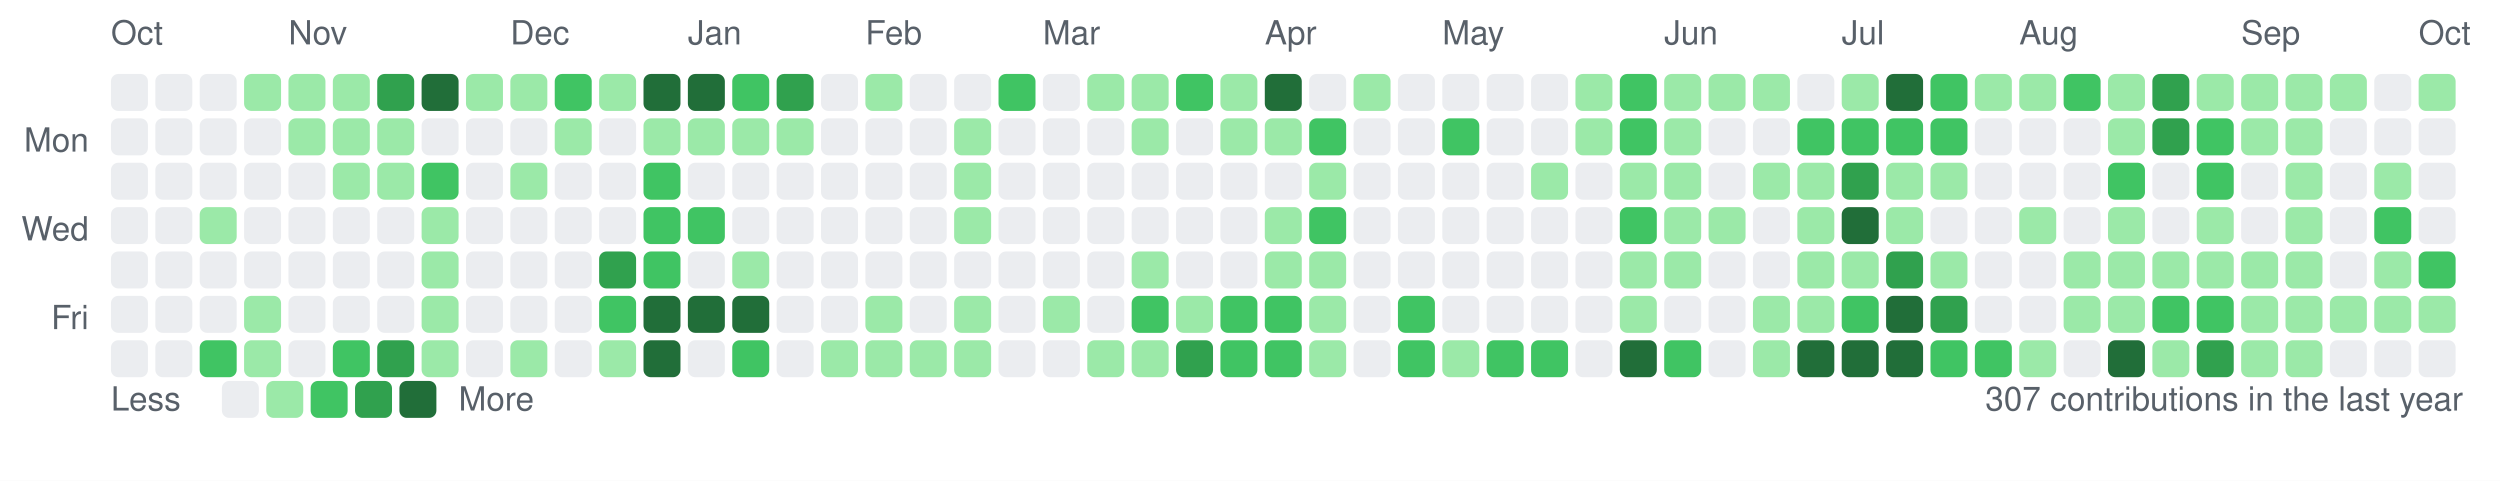
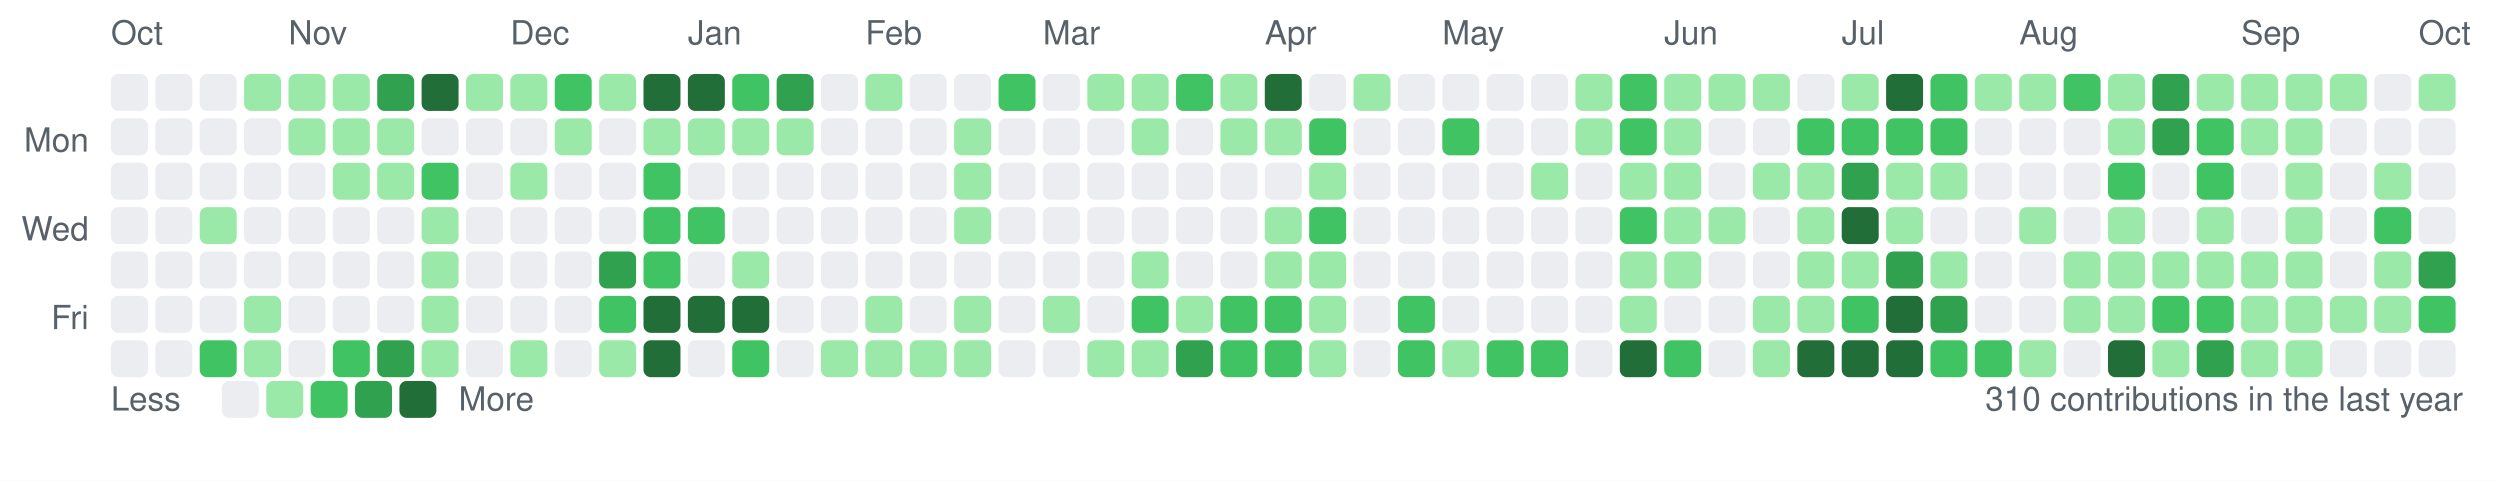
<svg xmlns="http://www.w3.org/2000/svg" width="676" height="130" viewBox="0 0 676 130" role="img" aria-label="cgycorey contribution graph">
  <rect width="676" height="130" fill="#ffffff" />
  <text x="24" y="41" font-size="9" text-anchor="end" fill="#586069" font-family="-apple-system,BlinkMacSystemFont,Segoe UI,Helvetica,Arial,sans-serif">Mon</text>
  <text x="24" y="65" font-size="9" text-anchor="end" fill="#586069" font-family="-apple-system,BlinkMacSystemFont,Segoe UI,Helvetica,Arial,sans-serif">Wed</text>
  <text x="24" y="89" font-size="9" text-anchor="end" fill="#586069" font-family="-apple-system,BlinkMacSystemFont,Segoe UI,Helvetica,Arial,sans-serif">Fri</text>
  <rect x="30" y="20" width="10" height="10" rx="2" fill="#ebedf0" />
  <rect x="30" y="32" width="10" height="10" rx="2" fill="#ebedf0" />
  <rect x="30" y="44" width="10" height="10" rx="2" fill="#ebedf0" />
  <rect x="30" y="56" width="10" height="10" rx="2" fill="#ebedf0" />
  <rect x="30" y="68" width="10" height="10" rx="2" fill="#ebedf0" />
  <rect x="30" y="80" width="10" height="10" rx="2" fill="#ebedf0" />
  <rect x="30" y="92" width="10" height="10" rx="2" fill="#ebedf0" />
  <rect x="42" y="20" width="10" height="10" rx="2" fill="#ebedf0" />
  <rect x="42" y="32" width="10" height="10" rx="2" fill="#ebedf0" />
  <rect x="42" y="44" width="10" height="10" rx="2" fill="#ebedf0" />
  <rect x="42" y="56" width="10" height="10" rx="2" fill="#ebedf0" />
  <rect x="42" y="68" width="10" height="10" rx="2" fill="#ebedf0" />
  <rect x="42" y="80" width="10" height="10" rx="2" fill="#ebedf0" />
  <rect x="42" y="92" width="10" height="10" rx="2" fill="#ebedf0" />
  <rect x="54" y="20" width="10" height="10" rx="2" fill="#ebedf0" />
  <rect x="54" y="32" width="10" height="10" rx="2" fill="#ebedf0" />
  <rect x="54" y="44" width="10" height="10" rx="2" fill="#ebedf0" />
  <rect x="54" y="56" width="10" height="10" rx="2" fill="#9be9a8" />
  <rect x="54" y="68" width="10" height="10" rx="2" fill="#ebedf0" />
  <rect x="54" y="80" width="10" height="10" rx="2" fill="#ebedf0" />
  <rect x="54" y="92" width="10" height="10" rx="2" fill="#40c463" />
  <rect x="66" y="20" width="10" height="10" rx="2" fill="#9be9a8" />
  <rect x="66" y="32" width="10" height="10" rx="2" fill="#ebedf0" />
  <rect x="66" y="44" width="10" height="10" rx="2" fill="#ebedf0" />
  <rect x="66" y="56" width="10" height="10" rx="2" fill="#ebedf0" />
  <rect x="66" y="68" width="10" height="10" rx="2" fill="#ebedf0" />
  <rect x="66" y="80" width="10" height="10" rx="2" fill="#9be9a8" />
  <rect x="66" y="92" width="10" height="10" rx="2" fill="#9be9a8" />
  <rect x="78" y="20" width="10" height="10" rx="2" fill="#9be9a8" />
  <rect x="78" y="32" width="10" height="10" rx="2" fill="#9be9a8" />
  <rect x="78" y="44" width="10" height="10" rx="2" fill="#ebedf0" />
  <rect x="78" y="56" width="10" height="10" rx="2" fill="#ebedf0" />
  <rect x="78" y="68" width="10" height="10" rx="2" fill="#ebedf0" />
  <rect x="78" y="80" width="10" height="10" rx="2" fill="#ebedf0" />
  <rect x="78" y="92" width="10" height="10" rx="2" fill="#ebedf0" />
  <rect x="90" y="20" width="10" height="10" rx="2" fill="#9be9a8" />
  <rect x="90" y="32" width="10" height="10" rx="2" fill="#9be9a8" />
  <rect x="90" y="44" width="10" height="10" rx="2" fill="#9be9a8" />
  <rect x="90" y="56" width="10" height="10" rx="2" fill="#ebedf0" />
  <rect x="90" y="68" width="10" height="10" rx="2" fill="#ebedf0" />
  <rect x="90" y="80" width="10" height="10" rx="2" fill="#ebedf0" />
  <rect x="90" y="92" width="10" height="10" rx="2" fill="#40c463" />
  <rect x="102" y="20" width="10" height="10" rx="2" fill="#30a14e" />
  <rect x="102" y="32" width="10" height="10" rx="2" fill="#9be9a8" />
  <rect x="102" y="44" width="10" height="10" rx="2" fill="#9be9a8" />
  <rect x="102" y="56" width="10" height="10" rx="2" fill="#ebedf0" />
  <rect x="102" y="68" width="10" height="10" rx="2" fill="#ebedf0" />
  <rect x="102" y="80" width="10" height="10" rx="2" fill="#ebedf0" />
  <rect x="102" y="92" width="10" height="10" rx="2" fill="#30a14e" />
  <rect x="114" y="20" width="10" height="10" rx="2" fill="#216e39" />
  <rect x="114" y="32" width="10" height="10" rx="2" fill="#ebedf0" />
  <rect x="114" y="44" width="10" height="10" rx="2" fill="#40c463" />
  <rect x="114" y="56" width="10" height="10" rx="2" fill="#9be9a8" />
  <rect x="114" y="68" width="10" height="10" rx="2" fill="#9be9a8" />
  <rect x="114" y="80" width="10" height="10" rx="2" fill="#9be9a8" />
  <rect x="114" y="92" width="10" height="10" rx="2" fill="#9be9a8" />
  <rect x="126" y="20" width="10" height="10" rx="2" fill="#9be9a8" />
  <rect x="126" y="32" width="10" height="10" rx="2" fill="#ebedf0" />
  <rect x="126" y="44" width="10" height="10" rx="2" fill="#ebedf0" />
  <rect x="126" y="56" width="10" height="10" rx="2" fill="#ebedf0" />
  <rect x="126" y="68" width="10" height="10" rx="2" fill="#ebedf0" />
  <rect x="126" y="80" width="10" height="10" rx="2" fill="#ebedf0" />
  <rect x="126" y="92" width="10" height="10" rx="2" fill="#ebedf0" />
  <rect x="138" y="20" width="10" height="10" rx="2" fill="#9be9a8" />
  <rect x="138" y="32" width="10" height="10" rx="2" fill="#ebedf0" />
  <rect x="138" y="44" width="10" height="10" rx="2" fill="#9be9a8" />
  <rect x="138" y="56" width="10" height="10" rx="2" fill="#ebedf0" />
  <rect x="138" y="68" width="10" height="10" rx="2" fill="#ebedf0" />
  <rect x="138" y="80" width="10" height="10" rx="2" fill="#ebedf0" />
  <rect x="138" y="92" width="10" height="10" rx="2" fill="#9be9a8" />
  <rect x="150" y="20" width="10" height="10" rx="2" fill="#40c463" />
  <rect x="150" y="32" width="10" height="10" rx="2" fill="#9be9a8" />
  <rect x="150" y="44" width="10" height="10" rx="2" fill="#ebedf0" />
  <rect x="150" y="56" width="10" height="10" rx="2" fill="#ebedf0" />
  <rect x="150" y="68" width="10" height="10" rx="2" fill="#ebedf0" />
  <rect x="150" y="80" width="10" height="10" rx="2" fill="#ebedf0" />
  <rect x="150" y="92" width="10" height="10" rx="2" fill="#ebedf0" />
  <rect x="162" y="20" width="10" height="10" rx="2" fill="#9be9a8" />
  <rect x="162" y="32" width="10" height="10" rx="2" fill="#ebedf0" />
  <rect x="162" y="44" width="10" height="10" rx="2" fill="#ebedf0" />
  <rect x="162" y="56" width="10" height="10" rx="2" fill="#ebedf0" />
  <rect x="162" y="68" width="10" height="10" rx="2" fill="#30a14e" />
  <rect x="162" y="80" width="10" height="10" rx="2" fill="#40c463" />
  <rect x="162" y="92" width="10" height="10" rx="2" fill="#9be9a8" />
  <rect x="174" y="20" width="10" height="10" rx="2" fill="#216e39" />
  <rect x="174" y="32" width="10" height="10" rx="2" fill="#9be9a8" />
  <rect x="174" y="44" width="10" height="10" rx="2" fill="#40c463" />
  <rect x="174" y="56" width="10" height="10" rx="2" fill="#40c463" />
  <rect x="174" y="68" width="10" height="10" rx="2" fill="#40c463" />
  <rect x="174" y="80" width="10" height="10" rx="2" fill="#216e39" />
  <rect x="174" y="92" width="10" height="10" rx="2" fill="#216e39" />
  <rect x="186" y="20" width="10" height="10" rx="2" fill="#216e39" />
  <rect x="186" y="32" width="10" height="10" rx="2" fill="#9be9a8" />
  <rect x="186" y="44" width="10" height="10" rx="2" fill="#ebedf0" />
  <rect x="186" y="56" width="10" height="10" rx="2" fill="#40c463" />
  <rect x="186" y="68" width="10" height="10" rx="2" fill="#ebedf0" />
  <rect x="186" y="80" width="10" height="10" rx="2" fill="#216e39" />
  <rect x="186" y="92" width="10" height="10" rx="2" fill="#ebedf0" />
  <rect x="198" y="20" width="10" height="10" rx="2" fill="#40c463" />
  <rect x="198" y="32" width="10" height="10" rx="2" fill="#9be9a8" />
  <rect x="198" y="44" width="10" height="10" rx="2" fill="#ebedf0" />
  <rect x="198" y="56" width="10" height="10" rx="2" fill="#ebedf0" />
  <rect x="198" y="68" width="10" height="10" rx="2" fill="#9be9a8" />
  <rect x="198" y="80" width="10" height="10" rx="2" fill="#216e39" />
  <rect x="198" y="92" width="10" height="10" rx="2" fill="#40c463" />
  <rect x="210" y="20" width="10" height="10" rx="2" fill="#30a14e" />
  <rect x="210" y="32" width="10" height="10" rx="2" fill="#9be9a8" />
  <rect x="210" y="44" width="10" height="10" rx="2" fill="#ebedf0" />
  <rect x="210" y="56" width="10" height="10" rx="2" fill="#ebedf0" />
  <rect x="210" y="68" width="10" height="10" rx="2" fill="#ebedf0" />
  <rect x="210" y="80" width="10" height="10" rx="2" fill="#ebedf0" />
  <rect x="210" y="92" width="10" height="10" rx="2" fill="#ebedf0" />
  <rect x="222" y="20" width="10" height="10" rx="2" fill="#ebedf0" />
  <rect x="222" y="32" width="10" height="10" rx="2" fill="#ebedf0" />
  <rect x="222" y="44" width="10" height="10" rx="2" fill="#ebedf0" />
  <rect x="222" y="56" width="10" height="10" rx="2" fill="#ebedf0" />
  <rect x="222" y="68" width="10" height="10" rx="2" fill="#ebedf0" />
  <rect x="222" y="80" width="10" height="10" rx="2" fill="#ebedf0" />
  <rect x="222" y="92" width="10" height="10" rx="2" fill="#9be9a8" />
  <rect x="234" y="20" width="10" height="10" rx="2" fill="#9be9a8" />
  <rect x="234" y="32" width="10" height="10" rx="2" fill="#ebedf0" />
  <rect x="234" y="44" width="10" height="10" rx="2" fill="#ebedf0" />
  <rect x="234" y="56" width="10" height="10" rx="2" fill="#ebedf0" />
  <rect x="234" y="68" width="10" height="10" rx="2" fill="#ebedf0" />
  <rect x="234" y="80" width="10" height="10" rx="2" fill="#9be9a8" />
  <rect x="234" y="92" width="10" height="10" rx="2" fill="#9be9a8" />
  <rect x="246" y="20" width="10" height="10" rx="2" fill="#ebedf0" />
  <rect x="246" y="32" width="10" height="10" rx="2" fill="#ebedf0" />
  <rect x="246" y="44" width="10" height="10" rx="2" fill="#ebedf0" />
  <rect x="246" y="56" width="10" height="10" rx="2" fill="#ebedf0" />
  <rect x="246" y="68" width="10" height="10" rx="2" fill="#ebedf0" />
  <rect x="246" y="80" width="10" height="10" rx="2" fill="#ebedf0" />
  <rect x="246" y="92" width="10" height="10" rx="2" fill="#9be9a8" />
  <rect x="258" y="20" width="10" height="10" rx="2" fill="#ebedf0" />
  <rect x="258" y="32" width="10" height="10" rx="2" fill="#9be9a8" />
  <rect x="258" y="44" width="10" height="10" rx="2" fill="#9be9a8" />
  <rect x="258" y="56" width="10" height="10" rx="2" fill="#9be9a8" />
  <rect x="258" y="68" width="10" height="10" rx="2" fill="#ebedf0" />
  <rect x="258" y="80" width="10" height="10" rx="2" fill="#9be9a8" />
  <rect x="258" y="92" width="10" height="10" rx="2" fill="#9be9a8" />
  <rect x="270" y="20" width="10" height="10" rx="2" fill="#40c463" />
  <rect x="270" y="32" width="10" height="10" rx="2" fill="#ebedf0" />
  <rect x="270" y="44" width="10" height="10" rx="2" fill="#ebedf0" />
  <rect x="270" y="56" width="10" height="10" rx="2" fill="#ebedf0" />
  <rect x="270" y="68" width="10" height="10" rx="2" fill="#ebedf0" />
  <rect x="270" y="80" width="10" height="10" rx="2" fill="#ebedf0" />
  <rect x="270" y="92" width="10" height="10" rx="2" fill="#ebedf0" />
  <rect x="282" y="20" width="10" height="10" rx="2" fill="#ebedf0" />
  <rect x="282" y="32" width="10" height="10" rx="2" fill="#ebedf0" />
  <rect x="282" y="44" width="10" height="10" rx="2" fill="#ebedf0" />
  <rect x="282" y="56" width="10" height="10" rx="2" fill="#ebedf0" />
  <rect x="282" y="68" width="10" height="10" rx="2" fill="#ebedf0" />
  <rect x="282" y="80" width="10" height="10" rx="2" fill="#9be9a8" />
  <rect x="282" y="92" width="10" height="10" rx="2" fill="#ebedf0" />
  <rect x="294" y="20" width="10" height="10" rx="2" fill="#9be9a8" />
  <rect x="294" y="32" width="10" height="10" rx="2" fill="#ebedf0" />
  <rect x="294" y="44" width="10" height="10" rx="2" fill="#ebedf0" />
  <rect x="294" y="56" width="10" height="10" rx="2" fill="#ebedf0" />
  <rect x="294" y="68" width="10" height="10" rx="2" fill="#ebedf0" />
  <rect x="294" y="80" width="10" height="10" rx="2" fill="#ebedf0" />
  <rect x="294" y="92" width="10" height="10" rx="2" fill="#9be9a8" />
  <rect x="306" y="20" width="10" height="10" rx="2" fill="#9be9a8" />
  <rect x="306" y="32" width="10" height="10" rx="2" fill="#9be9a8" />
  <rect x="306" y="44" width="10" height="10" rx="2" fill="#ebedf0" />
  <rect x="306" y="56" width="10" height="10" rx="2" fill="#ebedf0" />
  <rect x="306" y="68" width="10" height="10" rx="2" fill="#9be9a8" />
  <rect x="306" y="80" width="10" height="10" rx="2" fill="#40c463" />
  <rect x="306" y="92" width="10" height="10" rx="2" fill="#9be9a8" />
  <rect x="318" y="20" width="10" height="10" rx="2" fill="#40c463" />
  <rect x="318" y="32" width="10" height="10" rx="2" fill="#ebedf0" />
  <rect x="318" y="44" width="10" height="10" rx="2" fill="#ebedf0" />
  <rect x="318" y="56" width="10" height="10" rx="2" fill="#ebedf0" />
  <rect x="318" y="68" width="10" height="10" rx="2" fill="#ebedf0" />
  <rect x="318" y="80" width="10" height="10" rx="2" fill="#9be9a8" />
  <rect x="318" y="92" width="10" height="10" rx="2" fill="#30a14e" />
  <rect x="330" y="20" width="10" height="10" rx="2" fill="#9be9a8" />
  <rect x="330" y="32" width="10" height="10" rx="2" fill="#9be9a8" />
  <rect x="330" y="44" width="10" height="10" rx="2" fill="#ebedf0" />
  <rect x="330" y="56" width="10" height="10" rx="2" fill="#ebedf0" />
  <rect x="330" y="68" width="10" height="10" rx="2" fill="#ebedf0" />
  <rect x="330" y="80" width="10" height="10" rx="2" fill="#40c463" />
  <rect x="330" y="92" width="10" height="10" rx="2" fill="#40c463" />
  <rect x="342" y="20" width="10" height="10" rx="2" fill="#216e39" />
  <rect x="342" y="32" width="10" height="10" rx="2" fill="#9be9a8" />
  <rect x="342" y="44" width="10" height="10" rx="2" fill="#ebedf0" />
  <rect x="342" y="56" width="10" height="10" rx="2" fill="#9be9a8" />
  <rect x="342" y="68" width="10" height="10" rx="2" fill="#9be9a8" />
  <rect x="342" y="80" width="10" height="10" rx="2" fill="#40c463" />
  <rect x="342" y="92" width="10" height="10" rx="2" fill="#40c463" />
  <rect x="354" y="20" width="10" height="10" rx="2" fill="#ebedf0" />
  <rect x="354" y="32" width="10" height="10" rx="2" fill="#40c463" />
  <rect x="354" y="44" width="10" height="10" rx="2" fill="#9be9a8" />
  <rect x="354" y="56" width="10" height="10" rx="2" fill="#40c463" />
  <rect x="354" y="68" width="10" height="10" rx="2" fill="#9be9a8" />
  <rect x="354" y="80" width="10" height="10" rx="2" fill="#9be9a8" />
  <rect x="354" y="92" width="10" height="10" rx="2" fill="#9be9a8" />
  <rect x="366" y="20" width="10" height="10" rx="2" fill="#9be9a8" />
  <rect x="366" y="32" width="10" height="10" rx="2" fill="#ebedf0" />
  <rect x="366" y="44" width="10" height="10" rx="2" fill="#ebedf0" />
  <rect x="366" y="56" width="10" height="10" rx="2" fill="#ebedf0" />
  <rect x="366" y="68" width="10" height="10" rx="2" fill="#ebedf0" />
  <rect x="366" y="80" width="10" height="10" rx="2" fill="#ebedf0" />
  <rect x="366" y="92" width="10" height="10" rx="2" fill="#ebedf0" />
  <rect x="378" y="20" width="10" height="10" rx="2" fill="#ebedf0" />
  <rect x="378" y="32" width="10" height="10" rx="2" fill="#ebedf0" />
  <rect x="378" y="44" width="10" height="10" rx="2" fill="#ebedf0" />
  <rect x="378" y="56" width="10" height="10" rx="2" fill="#ebedf0" />
  <rect x="378" y="68" width="10" height="10" rx="2" fill="#ebedf0" />
  <rect x="378" y="80" width="10" height="10" rx="2" fill="#40c463" />
  <rect x="378" y="92" width="10" height="10" rx="2" fill="#40c463" />
  <rect x="390" y="20" width="10" height="10" rx="2" fill="#ebedf0" />
  <rect x="390" y="32" width="10" height="10" rx="2" fill="#40c463" />
  <rect x="390" y="44" width="10" height="10" rx="2" fill="#ebedf0" />
  <rect x="390" y="56" width="10" height="10" rx="2" fill="#ebedf0" />
  <rect x="390" y="68" width="10" height="10" rx="2" fill="#ebedf0" />
  <rect x="390" y="80" width="10" height="10" rx="2" fill="#ebedf0" />
  <rect x="390" y="92" width="10" height="10" rx="2" fill="#9be9a8" />
  <rect x="402" y="20" width="10" height="10" rx="2" fill="#ebedf0" />
  <rect x="402" y="32" width="10" height="10" rx="2" fill="#ebedf0" />
  <rect x="402" y="44" width="10" height="10" rx="2" fill="#ebedf0" />
  <rect x="402" y="56" width="10" height="10" rx="2" fill="#ebedf0" />
  <rect x="402" y="68" width="10" height="10" rx="2" fill="#ebedf0" />
  <rect x="402" y="80" width="10" height="10" rx="2" fill="#ebedf0" />
  <rect x="402" y="92" width="10" height="10" rx="2" fill="#40c463" />
  <rect x="414" y="20" width="10" height="10" rx="2" fill="#ebedf0" />
  <rect x="414" y="32" width="10" height="10" rx="2" fill="#ebedf0" />
  <rect x="414" y="44" width="10" height="10" rx="2" fill="#9be9a8" />
  <rect x="414" y="56" width="10" height="10" rx="2" fill="#ebedf0" />
  <rect x="414" y="68" width="10" height="10" rx="2" fill="#ebedf0" />
  <rect x="414" y="80" width="10" height="10" rx="2" fill="#ebedf0" />
  <rect x="414" y="92" width="10" height="10" rx="2" fill="#40c463" />
  <rect x="426" y="20" width="10" height="10" rx="2" fill="#9be9a8" />
  <rect x="426" y="32" width="10" height="10" rx="2" fill="#9be9a8" />
  <rect x="426" y="44" width="10" height="10" rx="2" fill="#ebedf0" />
  <rect x="426" y="56" width="10" height="10" rx="2" fill="#ebedf0" />
  <rect x="426" y="68" width="10" height="10" rx="2" fill="#ebedf0" />
  <rect x="426" y="80" width="10" height="10" rx="2" fill="#ebedf0" />
  <rect x="426" y="92" width="10" height="10" rx="2" fill="#ebedf0" />
  <rect x="438" y="20" width="10" height="10" rx="2" fill="#40c463" />
  <rect x="438" y="32" width="10" height="10" rx="2" fill="#40c463" />
  <rect x="438" y="44" width="10" height="10" rx="2" fill="#9be9a8" />
  <rect x="438" y="56" width="10" height="10" rx="2" fill="#40c463" />
  <rect x="438" y="68" width="10" height="10" rx="2" fill="#9be9a8" />
  <rect x="438" y="80" width="10" height="10" rx="2" fill="#9be9a8" />
  <rect x="438" y="92" width="10" height="10" rx="2" fill="#216e39" />
  <rect x="450" y="20" width="10" height="10" rx="2" fill="#9be9a8" />
  <rect x="450" y="32" width="10" height="10" rx="2" fill="#9be9a8" />
  <rect x="450" y="44" width="10" height="10" rx="2" fill="#9be9a8" />
  <rect x="450" y="56" width="10" height="10" rx="2" fill="#9be9a8" />
  <rect x="450" y="68" width="10" height="10" rx="2" fill="#9be9a8" />
  <rect x="450" y="80" width="10" height="10" rx="2" fill="#ebedf0" />
  <rect x="450" y="92" width="10" height="10" rx="2" fill="#40c463" />
  <rect x="462" y="20" width="10" height="10" rx="2" fill="#9be9a8" />
  <rect x="462" y="32" width="10" height="10" rx="2" fill="#ebedf0" />
  <rect x="462" y="44" width="10" height="10" rx="2" fill="#ebedf0" />
  <rect x="462" y="56" width="10" height="10" rx="2" fill="#9be9a8" />
  <rect x="462" y="68" width="10" height="10" rx="2" fill="#ebedf0" />
  <rect x="462" y="80" width="10" height="10" rx="2" fill="#ebedf0" />
  <rect x="462" y="92" width="10" height="10" rx="2" fill="#ebedf0" />
  <rect x="474" y="20" width="10" height="10" rx="2" fill="#9be9a8" />
  <rect x="474" y="32" width="10" height="10" rx="2" fill="#ebedf0" />
  <rect x="474" y="44" width="10" height="10" rx="2" fill="#9be9a8" />
  <rect x="474" y="56" width="10" height="10" rx="2" fill="#ebedf0" />
  <rect x="474" y="68" width="10" height="10" rx="2" fill="#ebedf0" />
  <rect x="474" y="80" width="10" height="10" rx="2" fill="#9be9a8" />
  <rect x="474" y="92" width="10" height="10" rx="2" fill="#9be9a8" />
  <rect x="486" y="20" width="10" height="10" rx="2" fill="#ebedf0" />
  <rect x="486" y="32" width="10" height="10" rx="2" fill="#40c463" />
  <rect x="486" y="44" width="10" height="10" rx="2" fill="#9be9a8" />
  <rect x="486" y="56" width="10" height="10" rx="2" fill="#9be9a8" />
  <rect x="486" y="68" width="10" height="10" rx="2" fill="#9be9a8" />
  <rect x="486" y="80" width="10" height="10" rx="2" fill="#9be9a8" />
  <rect x="486" y="92" width="10" height="10" rx="2" fill="#216e39" />
  <rect x="498" y="20" width="10" height="10" rx="2" fill="#9be9a8" />
  <rect x="498" y="32" width="10" height="10" rx="2" fill="#40c463" />
  <rect x="498" y="44" width="10" height="10" rx="2" fill="#30a14e" />
  <rect x="498" y="56" width="10" height="10" rx="2" fill="#216e39" />
  <rect x="498" y="68" width="10" height="10" rx="2" fill="#9be9a8" />
  <rect x="498" y="80" width="10" height="10" rx="2" fill="#40c463" />
  <rect x="498" y="92" width="10" height="10" rx="2" fill="#216e39" />
  <rect x="510" y="20" width="10" height="10" rx="2" fill="#216e39" />
  <rect x="510" y="32" width="10" height="10" rx="2" fill="#40c463" />
  <rect x="510" y="44" width="10" height="10" rx="2" fill="#9be9a8" />
  <rect x="510" y="56" width="10" height="10" rx="2" fill="#9be9a8" />
  <rect x="510" y="68" width="10" height="10" rx="2" fill="#30a14e" />
  <rect x="510" y="80" width="10" height="10" rx="2" fill="#216e39" />
  <rect x="510" y="92" width="10" height="10" rx="2" fill="#216e39" />
  <rect x="522" y="20" width="10" height="10" rx="2" fill="#40c463" />
  <rect x="522" y="32" width="10" height="10" rx="2" fill="#40c463" />
  <rect x="522" y="44" width="10" height="10" rx="2" fill="#9be9a8" />
  <rect x="522" y="56" width="10" height="10" rx="2" fill="#ebedf0" />
  <rect x="522" y="68" width="10" height="10" rx="2" fill="#9be9a8" />
  <rect x="522" y="80" width="10" height="10" rx="2" fill="#30a14e" />
  <rect x="522" y="92" width="10" height="10" rx="2" fill="#40c463" />
  <rect x="534" y="20" width="10" height="10" rx="2" fill="#9be9a8" />
  <rect x="534" y="32" width="10" height="10" rx="2" fill="#ebedf0" />
  <rect x="534" y="44" width="10" height="10" rx="2" fill="#ebedf0" />
  <rect x="534" y="56" width="10" height="10" rx="2" fill="#ebedf0" />
  <rect x="534" y="68" width="10" height="10" rx="2" fill="#ebedf0" />
  <rect x="534" y="80" width="10" height="10" rx="2" fill="#ebedf0" />
  <rect x="534" y="92" width="10" height="10" rx="2" fill="#40c463" />
  <rect x="546" y="20" width="10" height="10" rx="2" fill="#9be9a8" />
  <rect x="546" y="32" width="10" height="10" rx="2" fill="#ebedf0" />
  <rect x="546" y="44" width="10" height="10" rx="2" fill="#ebedf0" />
  <rect x="546" y="56" width="10" height="10" rx="2" fill="#9be9a8" />
  <rect x="546" y="68" width="10" height="10" rx="2" fill="#ebedf0" />
  <rect x="546" y="80" width="10" height="10" rx="2" fill="#ebedf0" />
  <rect x="546" y="92" width="10" height="10" rx="2" fill="#9be9a8" />
  <rect x="558" y="20" width="10" height="10" rx="2" fill="#40c463" />
  <rect x="558" y="32" width="10" height="10" rx="2" fill="#ebedf0" />
  <rect x="558" y="44" width="10" height="10" rx="2" fill="#ebedf0" />
  <rect x="558" y="56" width="10" height="10" rx="2" fill="#ebedf0" />
  <rect x="558" y="68" width="10" height="10" rx="2" fill="#9be9a8" />
  <rect x="558" y="80" width="10" height="10" rx="2" fill="#9be9a8" />
  <rect x="558" y="92" width="10" height="10" rx="2" fill="#ebedf0" />
  <rect x="570" y="20" width="10" height="10" rx="2" fill="#9be9a8" />
  <rect x="570" y="32" width="10" height="10" rx="2" fill="#9be9a8" />
  <rect x="570" y="44" width="10" height="10" rx="2" fill="#40c463" />
  <rect x="570" y="56" width="10" height="10" rx="2" fill="#9be9a8" />
  <rect x="570" y="68" width="10" height="10" rx="2" fill="#9be9a8" />
  <rect x="570" y="80" width="10" height="10" rx="2" fill="#9be9a8" />
  <rect x="570" y="92" width="10" height="10" rx="2" fill="#216e39" />
  <rect x="582" y="20" width="10" height="10" rx="2" fill="#30a14e" />
  <rect x="582" y="32" width="10" height="10" rx="2" fill="#30a14e" />
  <rect x="582" y="44" width="10" height="10" rx="2" fill="#ebedf0" />
  <rect x="582" y="56" width="10" height="10" rx="2" fill="#ebedf0" />
  <rect x="582" y="68" width="10" height="10" rx="2" fill="#9be9a8" />
  <rect x="582" y="80" width="10" height="10" rx="2" fill="#40c463" />
  <rect x="582" y="92" width="10" height="10" rx="2" fill="#9be9a8" />
  <rect x="594" y="20" width="10" height="10" rx="2" fill="#9be9a8" />
  <rect x="594" y="32" width="10" height="10" rx="2" fill="#40c463" />
  <rect x="594" y="44" width="10" height="10" rx="2" fill="#40c463" />
  <rect x="594" y="56" width="10" height="10" rx="2" fill="#9be9a8" />
  <rect x="594" y="68" width="10" height="10" rx="2" fill="#9be9a8" />
  <rect x="594" y="80" width="10" height="10" rx="2" fill="#40c463" />
  <rect x="594" y="92" width="10" height="10" rx="2" fill="#30a14e" />
  <rect x="606" y="20" width="10" height="10" rx="2" fill="#9be9a8" />
  <rect x="606" y="32" width="10" height="10" rx="2" fill="#9be9a8" />
  <rect x="606" y="44" width="10" height="10" rx="2" fill="#ebedf0" />
  <rect x="606" y="56" width="10" height="10" rx="2" fill="#ebedf0" />
  <rect x="606" y="68" width="10" height="10" rx="2" fill="#9be9a8" />
  <rect x="606" y="80" width="10" height="10" rx="2" fill="#9be9a8" />
  <rect x="606" y="92" width="10" height="10" rx="2" fill="#9be9a8" />
  <rect x="618" y="20" width="10" height="10" rx="2" fill="#9be9a8" />
  <rect x="618" y="32" width="10" height="10" rx="2" fill="#9be9a8" />
  <rect x="618" y="44" width="10" height="10" rx="2" fill="#9be9a8" />
  <rect x="618" y="56" width="10" height="10" rx="2" fill="#9be9a8" />
  <rect x="618" y="68" width="10" height="10" rx="2" fill="#9be9a8" />
  <rect x="618" y="80" width="10" height="10" rx="2" fill="#9be9a8" />
  <rect x="618" y="92" width="10" height="10" rx="2" fill="#9be9a8" />
  <rect x="630" y="20" width="10" height="10" rx="2" fill="#9be9a8" />
  <rect x="630" y="32" width="10" height="10" rx="2" fill="#ebedf0" />
  <rect x="630" y="44" width="10" height="10" rx="2" fill="#ebedf0" />
  <rect x="630" y="56" width="10" height="10" rx="2" fill="#ebedf0" />
  <rect x="630" y="68" width="10" height="10" rx="2" fill="#ebedf0" />
  <rect x="630" y="80" width="10" height="10" rx="2" fill="#9be9a8" />
  <rect x="630" y="92" width="10" height="10" rx="2" fill="#ebedf0" />
  <rect x="642" y="20" width="10" height="10" rx="2" fill="#ebedf0" />
  <rect x="642" y="32" width="10" height="10" rx="2" fill="#ebedf0" />
  <rect x="642" y="44" width="10" height="10" rx="2" fill="#9be9a8" />
  <rect x="642" y="56" width="10" height="10" rx="2" fill="#40c463" />
  <rect x="642" y="68" width="10" height="10" rx="2" fill="#9be9a8" />
  <rect x="642" y="80" width="10" height="10" rx="2" fill="#9be9a8" />
  <rect x="642" y="92" width="10" height="10" rx="2" fill="#ebedf0" />
  <rect x="654" y="20" width="10" height="10" rx="2" fill="#9be9a8" />
  <rect x="654" y="32" width="10" height="10" rx="2" fill="#ebedf0" />
  <rect x="654" y="44" width="10" height="10" rx="2" fill="#ebedf0" />
  <rect x="654" y="56" width="10" height="10" rx="2" fill="#ebedf0" />
-   <rect x="654" y="68" width="10" height="10" rx="2" fill="#40c463" />
-   <rect x="654" y="80" width="10" height="10" rx="2" fill="#9be9a8" />
+   <rect x="654" y="68" width="10" height="10" rx="2" fill="#30a14e" />
+   <rect x="654" y="80" width="10" height="10" rx="2" fill="#40c463" />
  <rect x="654" y="92" width="10" height="10" rx="2" fill="#ebedf0" />
  <text x="30" y="111" font-size="9" fill="#586069" font-family="-apple-system,BlinkMacSystemFont,Segoe UI,Helvetica,Arial,sans-serif">Less</text>
  <rect x="60" y="103" width="10" height="10" rx="2" fill="#ebedf0" />
  <rect x="72" y="103" width="10" height="10" rx="2" fill="#9be9a8" />
  <rect x="84" y="103" width="10" height="10" rx="2" fill="#40c463" />
  <rect x="96" y="103" width="10" height="10" rx="2" fill="#30a14e" />
  <rect x="108" y="103" width="10" height="10" rx="2" fill="#216e39" />
  <text x="124" y="111" font-size="9" fill="#586069" font-family="-apple-system,BlinkMacSystemFont,Segoe UI,Helvetica,Arial,sans-serif">More</text>
-   <text x="666" y="111" font-size="9" text-anchor="end" fill="#586069" font-family="-apple-system,BlinkMacSystemFont,Segoe UI,Helvetica,Arial,sans-serif">307 contributions in the last year</text>
+   <text x="666" y="111" font-size="9" text-anchor="end" fill="#586069" font-family="-apple-system,BlinkMacSystemFont,Segoe UI,Helvetica,Arial,sans-serif">310 contributions in the last year</text>
  <text x="30" y="12" font-size="9" fill="#586069" font-family="-apple-system,BlinkMacSystemFont,Segoe UI,Helvetica,Arial,sans-serif">Oct</text>
  <text x="78" y="12" font-size="9" fill="#586069" font-family="-apple-system,BlinkMacSystemFont,Segoe UI,Helvetica,Arial,sans-serif">Nov</text>
  <text x="138" y="12" font-size="9" fill="#586069" font-family="-apple-system,BlinkMacSystemFont,Segoe UI,Helvetica,Arial,sans-serif">Dec</text>
  <text x="186" y="12" font-size="9" fill="#586069" font-family="-apple-system,BlinkMacSystemFont,Segoe UI,Helvetica,Arial,sans-serif">Jan</text>
  <text x="234" y="12" font-size="9" fill="#586069" font-family="-apple-system,BlinkMacSystemFont,Segoe UI,Helvetica,Arial,sans-serif">Feb</text>
  <text x="282" y="12" font-size="9" fill="#586069" font-family="-apple-system,BlinkMacSystemFont,Segoe UI,Helvetica,Arial,sans-serif">Mar</text>
  <text x="342" y="12" font-size="9" fill="#586069" font-family="-apple-system,BlinkMacSystemFont,Segoe UI,Helvetica,Arial,sans-serif">Apr</text>
  <text x="390" y="12" font-size="9" fill="#586069" font-family="-apple-system,BlinkMacSystemFont,Segoe UI,Helvetica,Arial,sans-serif">May</text>
  <text x="450" y="12" font-size="9" fill="#586069" font-family="-apple-system,BlinkMacSystemFont,Segoe UI,Helvetica,Arial,sans-serif">Jun</text>
  <text x="498" y="12" font-size="9" fill="#586069" font-family="-apple-system,BlinkMacSystemFont,Segoe UI,Helvetica,Arial,sans-serif">Jul</text>
  <text x="546" y="12" font-size="9" fill="#586069" font-family="-apple-system,BlinkMacSystemFont,Segoe UI,Helvetica,Arial,sans-serif">Aug</text>
  <text x="606" y="12" font-size="9" fill="#586069" font-family="-apple-system,BlinkMacSystemFont,Segoe UI,Helvetica,Arial,sans-serif">Sep</text>
  <text x="654" y="12" font-size="9" fill="#586069" font-family="-apple-system,BlinkMacSystemFont,Segoe UI,Helvetica,Arial,sans-serif">Oct</text>
</svg>
